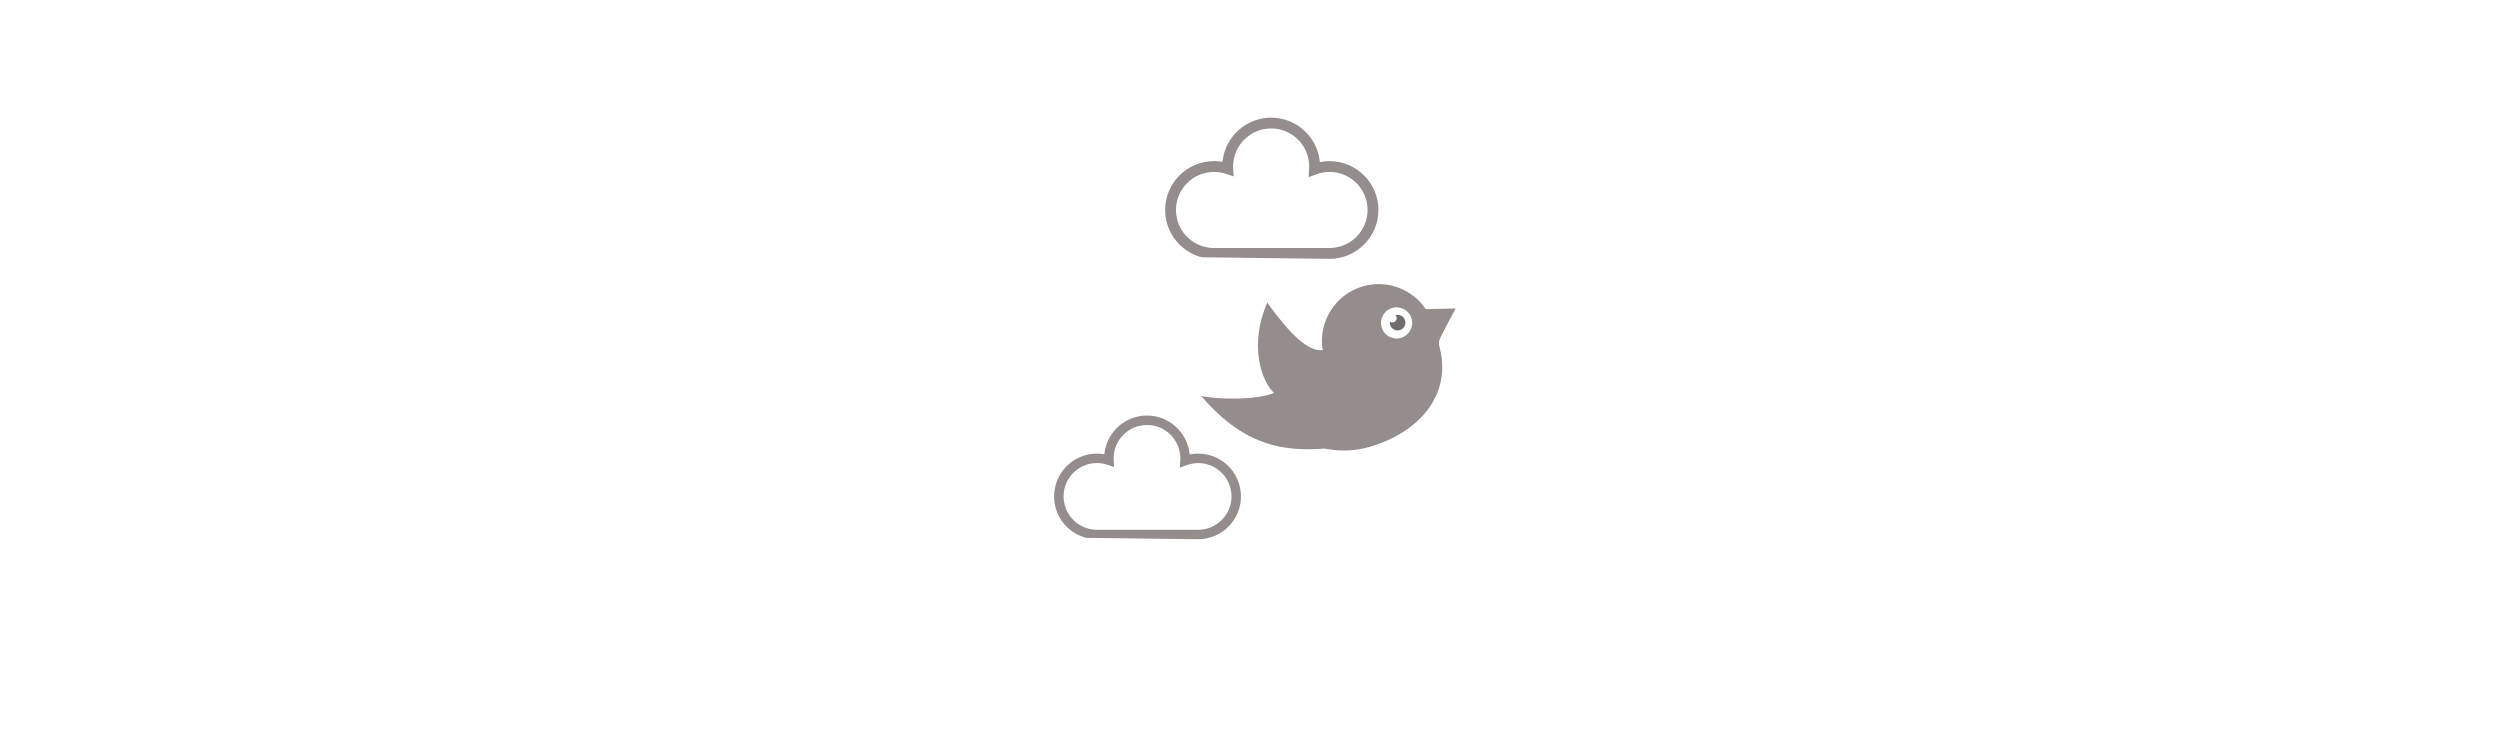
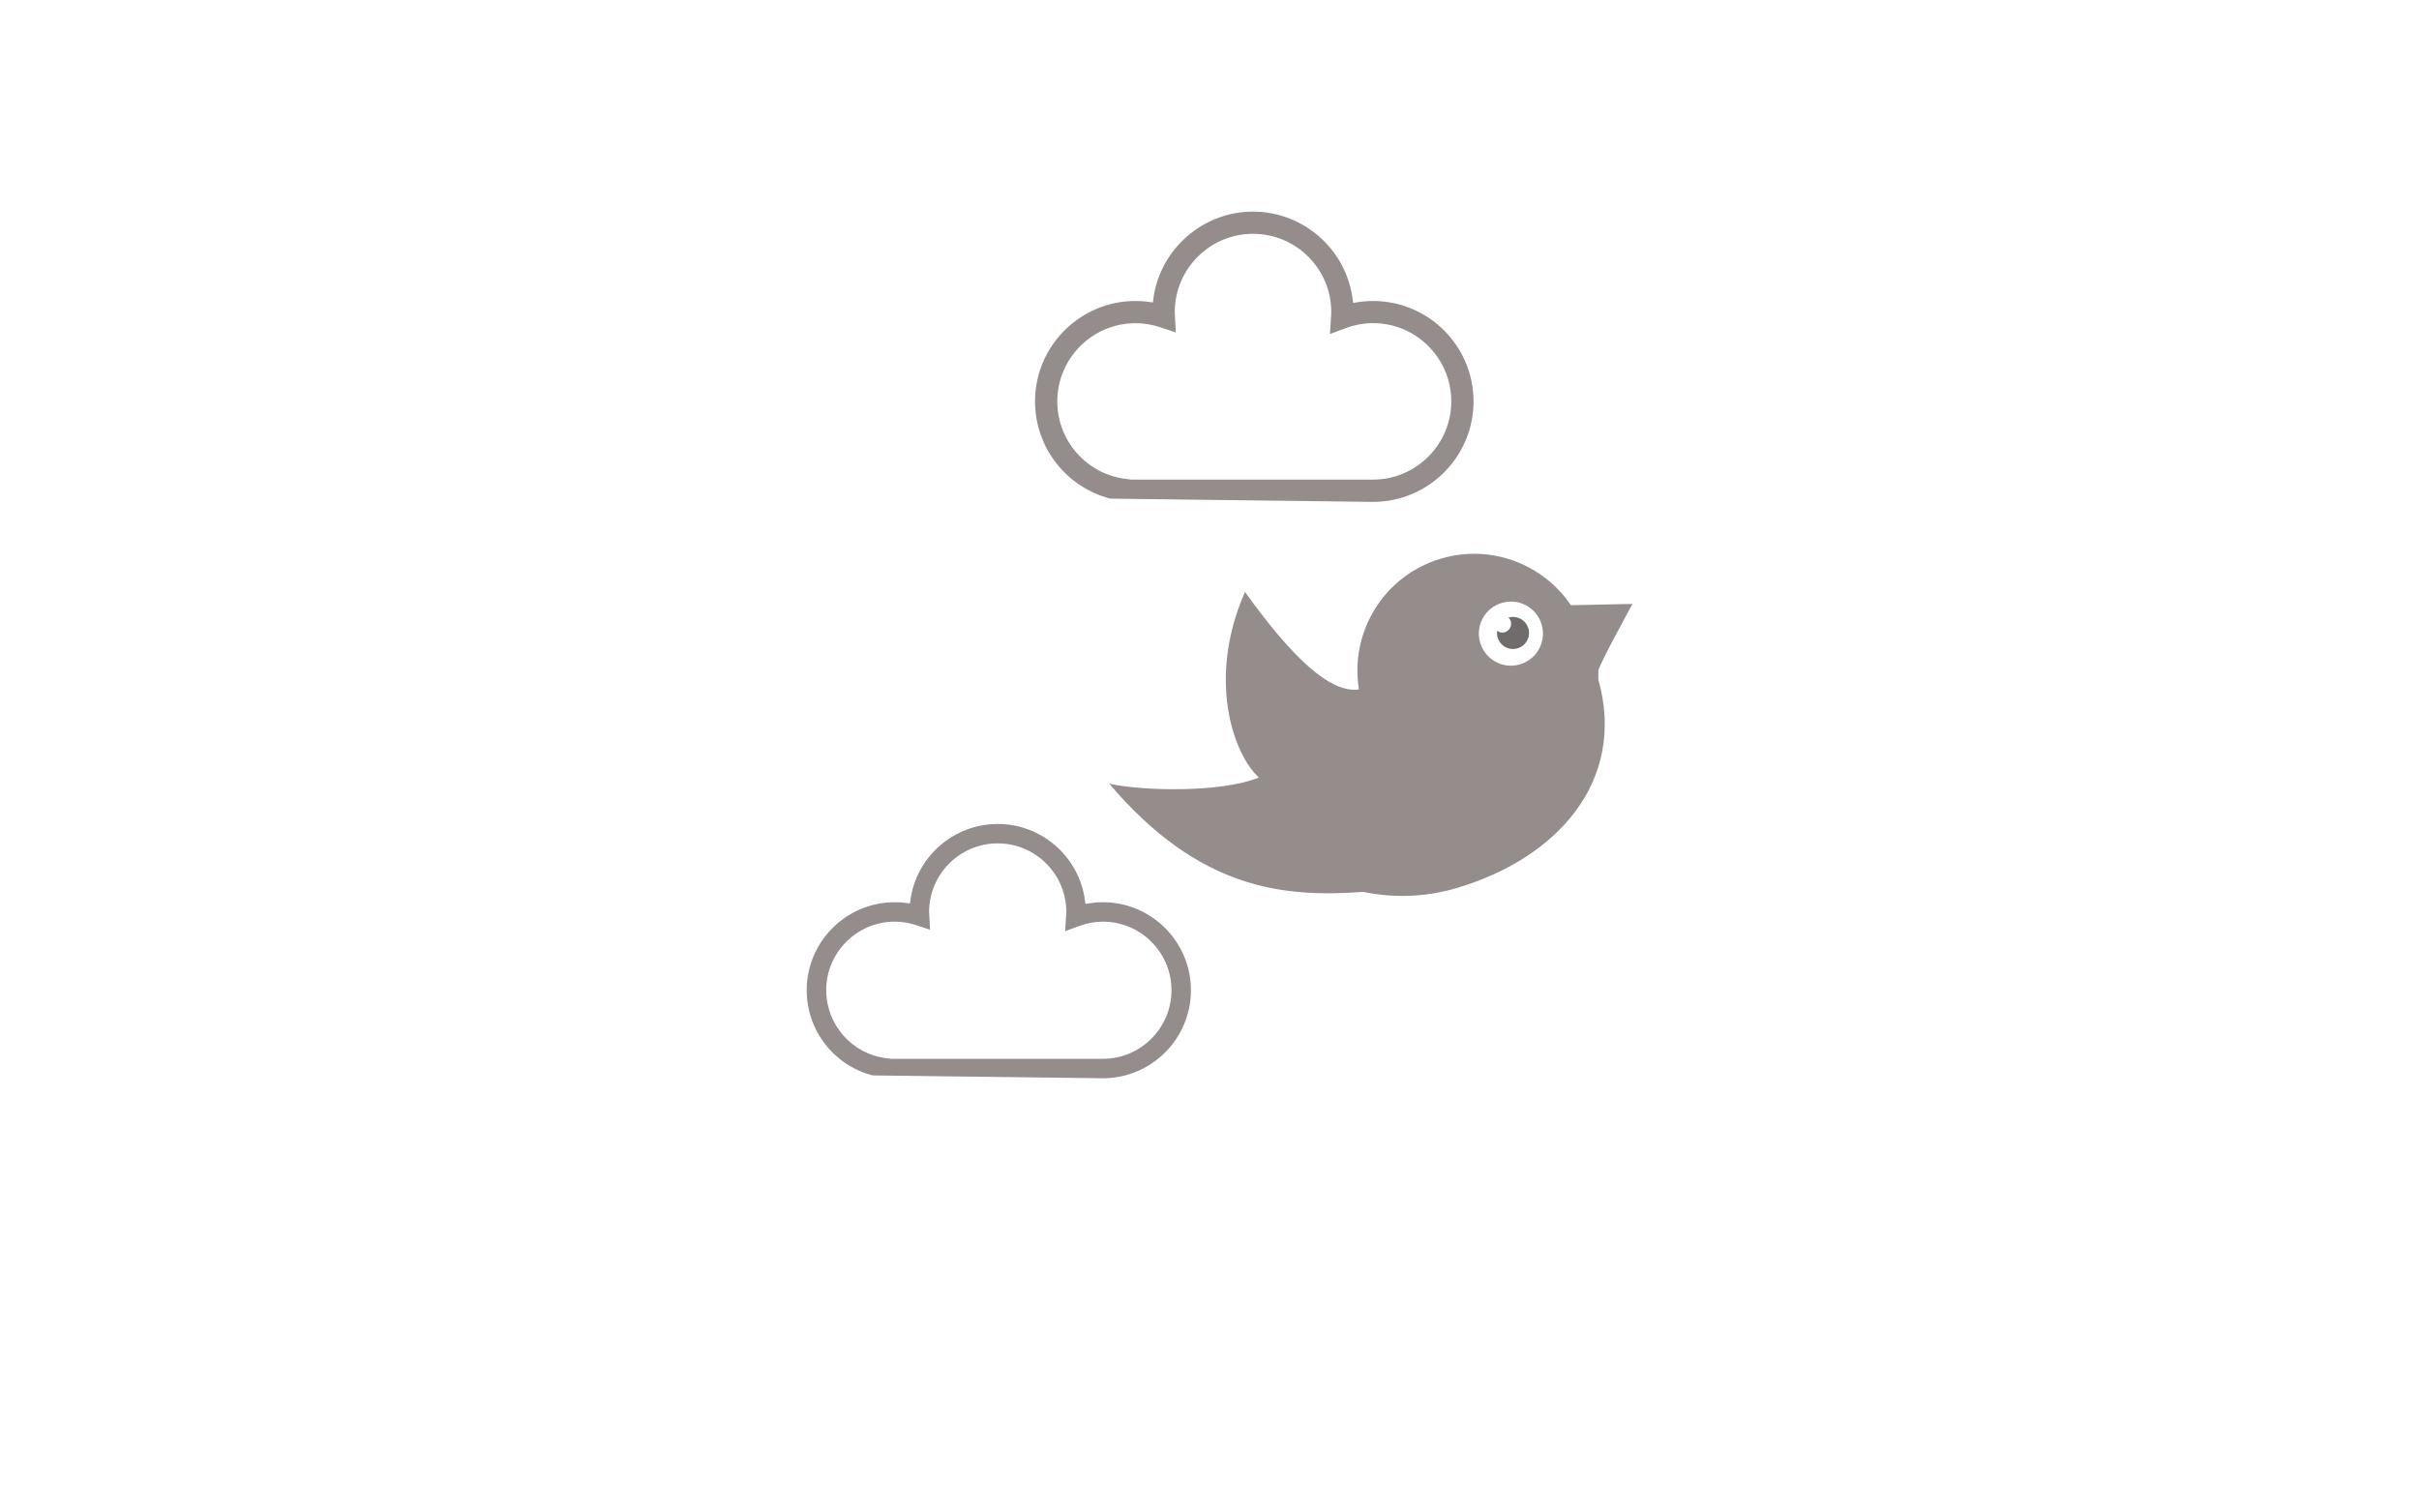
- <svg xmlns="http://www.w3.org/2000/svg" width="170px" height="50px" viewBox="0 0 170 50" version="1.1">
+ <svg xmlns="http://www.w3.org/2000/svg" width="80px" height="50px" viewBox="0 0 80 50" version="1.1">
  <defs />
  <g id="Page-1" stroke="none" stroke-width="1" fill="none" fill-rule="evenodd">
-     <g id="Group" transform="translate(71, 8)">
-       <path d="M26.86,15.188 C26.86,15.031 27.989,12.977 27.989,12.977 L25.952,13.02 C25.038,11.666 23.321,10.992 21.67,11.474 C19.774,12.027 18.63,13.904 18.942,15.804 L18.94,15.806 C18.004,15.939 16.753,14.78 15.174,12.582 C13.916,15.435 14.776,17.936 15.632,18.719 C14.444,19.212 11.875,19.183 10.682,18.923 C13.649,22.411 16.414,22.699 19.084,22.503 C20.068,22.707 21.113,22.685 22.146,22.384 C25.503,21.404 27.809,18.823 26.855,15.464 C26.86,15.366 26.86,15.273 26.86,15.188 L26.86,15.188 Z M24.265,14.977 C23.703,15.143 23.113,14.818 22.951,14.256 C22.785,13.694 23.109,13.105 23.672,12.942 C24.234,12.777 24.822,13.1 24.986,13.662 C25.15,14.224 24.825,14.813 24.265,14.977 L24.265,14.977 Z" id="Shape" fill="#958C8C" />
-       <path d="M23.888,13.429 L23.888,13.429 C23.921,13.463 23.949,13.502 23.963,13.55 C24.008,13.706 23.919,13.869 23.763,13.915 C23.673,13.941 23.583,13.918 23.513,13.868 C23.503,13.939 23.507,14.014 23.529,14.087 C23.611,14.368 23.904,14.529 24.185,14.447 C24.466,14.364 24.628,14.071 24.546,13.789 C24.464,13.509 24.169,13.347 23.888,13.429 L23.888,13.429 Z" id="Shape" fill="#706C6C" />
-       <path d="M10.722,9.495 L19.397,9.602 L19.422,9.602 C21.247,9.595 22.732,8.104 22.732,6.28 C22.732,4.447 21.242,2.957 19.41,2.957 C19.23,2.957 19.053,2.972 18.88,3 L18.752,3.021 L18.734,2.893 C18.519,1.243 17.103,0 15.438,0 C13.78,0 12.364,1.238 12.144,2.88 L12.127,3.005 L12.002,2.987 C11.857,2.966 11.706,2.956 11.553,2.956 C9.721,2.956 8.23,4.447 8.23,6.279 C8.23,7.794 9.255,9.116 10.722,9.495 L10.722,9.495 Z M11.554,3.691 C11.829,3.691 12.105,3.736 12.374,3.826 L12.886,3.997 L12.855,3.401 C12.853,3.376 12.851,3.35 12.851,3.322 C12.851,1.895 14.011,0.734 15.439,0.734 C16.867,0.734 18.027,1.895 18.027,3.322 C18.027,3.357 18.025,3.39 18.023,3.424 L17.984,4.049 L18.512,3.853 C18.805,3.745 19.107,3.689 19.408,3.689 C20.836,3.689 21.996,4.85 21.996,6.277 C21.996,7.697 20.842,8.858 19.42,8.865 L11.42,8.865 L11.229,8.842 C9.938,8.682 8.966,7.58 8.966,6.279 C8.966,4.852 10.127,3.691 11.554,3.691 L11.554,3.691 Z" id="Shape" fill="#958C8C" />
-       <path d="M10.474,22.845 C10.318,22.845 10.161,22.858 10.009,22.883 L9.898,22.903 L9.882,22.79 C9.694,21.345 8.453,20.256 6.994,20.256 C5.542,20.256 4.301,21.341 4.108,22.78 L4.093,22.889 L3.984,22.872 C3.856,22.853 3.724,22.845 3.59,22.845 C1.985,22.845 0.679,24.151 0.679,25.757 C0.679,27.084 1.576,28.243 2.861,28.574 L10.465,28.668 L10.486,28.668 C12.086,28.662 13.386,27.356 13.386,25.757 C13.386,24.15 12.079,22.845 10.474,22.845 L10.474,22.845 L10.474,22.845 Z M10.484,28.025 L3.472,28.025 L3.306,28.004 C2.175,27.862 1.324,26.896 1.324,25.756 C1.324,24.505 2.342,23.487 3.592,23.487 C3.833,23.487 4.074,23.526 4.311,23.606 L4.759,23.755 L4.73,23.234 C4.728,23.213 4.727,23.189 4.727,23.166 C4.727,21.916 5.745,20.898 6.995,20.898 C8.246,20.898 9.264,21.916 9.264,23.166 C9.264,23.195 9.262,23.227 9.26,23.255 L9.225,23.803 L9.69,23.632 C9.946,23.537 10.211,23.488 10.475,23.488 C11.725,23.488 12.743,24.506 12.743,25.757 C12.742,27.002 11.729,28.02 10.484,28.025 L10.484,28.025 L10.484,28.025 Z" id="Shape" fill="#958C8C" />
+     <g id="bird" transform="translate(26, 7)">
+       <g id="Page-1">
+         <g id="Group">
+           <path d="M26.86,15.188 C26.86,15.031 27.989,12.977 27.989,12.977 L25.952,13.02 C25.038,11.666 23.321,10.992 21.67,11.474 C19.774,12.027 18.63,13.904 18.942,15.804 L18.94,15.806 C18.004,15.939 16.753,14.78 15.174,12.582 C13.916,15.435 14.776,17.936 15.632,18.719 C14.444,19.212 11.875,19.183 10.682,18.923 C13.649,22.411 16.414,22.699 19.084,22.503 C20.068,22.707 21.113,22.685 22.146,22.384 C25.503,21.404 27.809,18.823 26.855,15.464 C26.86,15.366 26.86,15.273 26.86,15.188 L26.86,15.188 L26.86,15.188 Z M24.265,14.977 C23.703,15.143 23.113,14.818 22.951,14.256 C22.785,13.694 23.109,13.105 23.672,12.942 C24.234,12.777 24.822,13.1 24.986,13.662 C25.15,14.224 24.825,14.813 24.265,14.977 L24.265,14.977 L24.265,14.977 Z" id="Shape" fill="#958C8C" />
+           <path d="M23.888,13.429 L23.888,13.429 C23.921,13.463 23.949,13.502 23.963,13.55 C24.008,13.706 23.919,13.869 23.763,13.915 C23.673,13.941 23.583,13.918 23.513,13.868 C23.503,13.939 23.507,14.014 23.529,14.087 C23.611,14.368 23.904,14.529 24.185,14.447 C24.466,14.364 24.628,14.071 24.546,13.789 C24.464,13.509 24.169,13.347 23.888,13.429 L23.888,13.429 L23.888,13.429 Z" id="Shape" fill="#706C6C" />
+           <path d="M10.722,9.495 L19.397,9.602 L19.422,9.602 C21.247,9.595 22.732,8.104 22.732,6.28 C22.732,4.447 21.242,2.957 19.41,2.957 C19.23,2.957 19.053,2.972 18.88,3 L18.752,3.021 L18.734,2.893 C18.519,1.243 17.103,0 15.438,0 C13.78,0 12.364,1.238 12.144,2.88 L12.127,3.005 L12.002,2.987 C11.857,2.966 11.706,2.956 11.553,2.956 C9.721,2.956 8.23,4.447 8.23,6.279 C8.23,7.794 9.255,9.116 10.722,9.495 L10.722,9.495 L10.722,9.495 Z M11.554,3.691 C11.829,3.691 12.105,3.736 12.374,3.826 L12.886,3.997 L12.855,3.401 C12.853,3.376 12.851,3.35 12.851,3.322 C12.851,1.895 14.011,0.734 15.439,0.734 C16.867,0.734 18.027,1.895 18.027,3.322 C18.027,3.357 18.025,3.39 18.023,3.424 L17.984,4.049 L18.512,3.853 C18.805,3.745 19.107,3.689 19.408,3.689 C20.836,3.689 21.996,4.85 21.996,6.277 C21.996,7.697 20.842,8.858 19.42,8.865 L11.42,8.865 L11.229,8.842 C9.938,8.682 8.966,7.58 8.966,6.279 C8.966,4.852 10.127,3.691 11.554,3.691 L11.554,3.691 L11.554,3.691 Z" id="Shape" fill="#958C8C" />
+           <path d="M10.474,22.845 C10.318,22.845 10.161,22.858 10.009,22.883 L9.898,22.903 L9.882,22.79 C9.694,21.345 8.453,20.256 6.994,20.256 C5.542,20.256 4.301,21.341 4.108,22.78 L4.093,22.889 L3.984,22.872 C3.856,22.853 3.724,22.845 3.59,22.845 C1.985,22.845 0.679,24.151 0.679,25.757 C0.679,27.084 1.576,28.243 2.861,28.574 L10.465,28.668 L10.486,28.668 C12.086,28.662 13.386,27.356 13.386,25.757 C13.386,24.15 12.079,22.845 10.474,22.845 L10.474,22.845 L10.474,22.845 Z M10.484,28.025 L3.472,28.025 L3.306,28.004 C2.175,27.862 1.324,26.896 1.324,25.756 C1.324,24.505 2.342,23.487 3.592,23.487 C3.833,23.487 4.074,23.526 4.311,23.606 L4.759,23.755 L4.73,23.234 C4.728,23.213 4.727,23.189 4.727,23.166 C4.727,21.916 5.745,20.898 6.995,20.898 C8.246,20.898 9.264,21.916 9.264,23.166 C9.264,23.195 9.262,23.227 9.26,23.255 L9.225,23.803 L9.69,23.632 C9.946,23.537 10.211,23.488 10.475,23.488 C11.725,23.488 12.743,24.506 12.743,25.757 C12.742,27.002 11.729,28.02 10.484,28.025 L10.484,28.025 L10.484,28.025 Z" id="Shape" fill="#958C8C" />
+         </g>
+       </g>
    </g>
  </g>
</svg>
